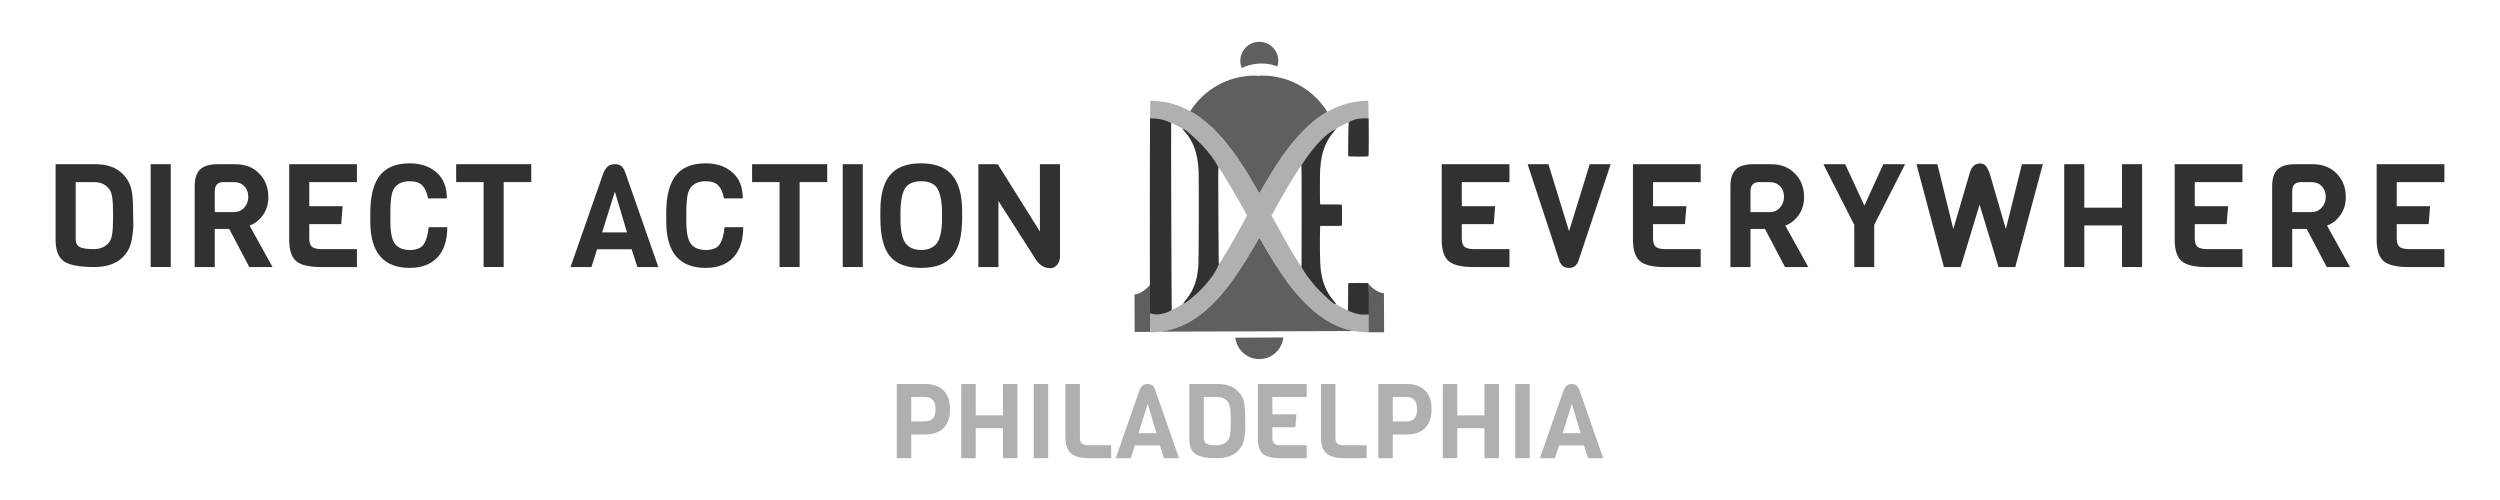
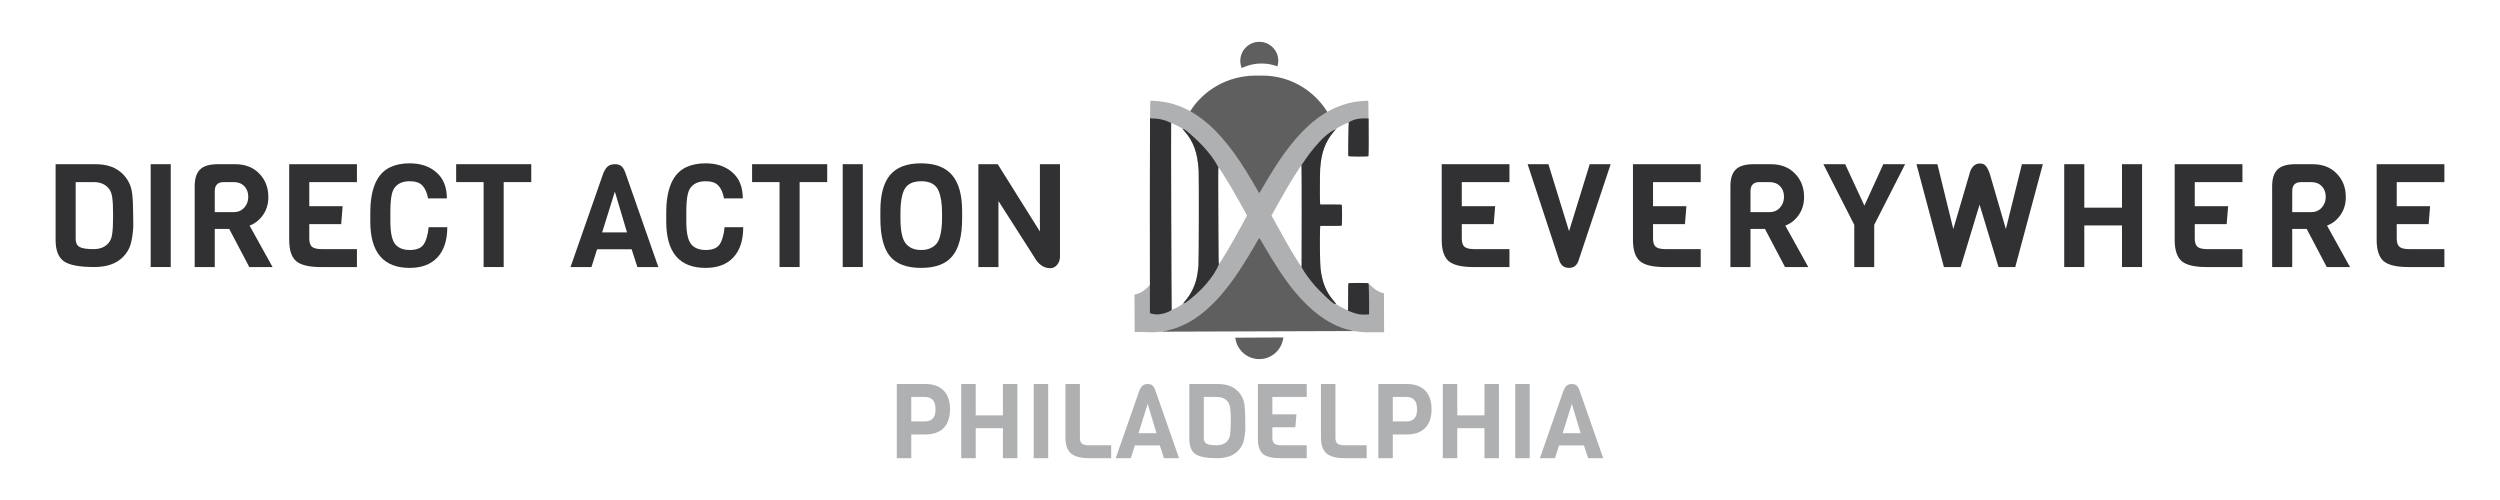
<svg xmlns="http://www.w3.org/2000/svg" version="1.1" width="9000" height="1800" id="svg2">
  <defs id="defs6" />
  <g id="text2998-5" style="font-size:270.129px;font-style:normal;font-weight:normal;line-height:125%;letter-spacing:0px;word-spacing:0px;fill:#afb0b2;fill-opacity:1;stroke:none;font-family:Sans">
    <path d="m 3396.783,1405.731 c 15.499,15.249 23.248,37.748 23.249,67.496 -2e-4,29.748 -7.75,52.372 -23.249,67.871 -15.249,15.249 -36.873,22.874 -64.871,22.874 l -51.372,0 0,85.495 -52.122,0 0,-266.983 103.494,0 c 27.998,3e-4 49.622,7.75 64.871,23.249 m -28.873,67.496 c -10e-5,-29.498 -12.874,-44.247 -38.623,-44.247 l -48.747,0 0,88.12 48.747,0 c 12.499,2e-4 21.998,-3.375 28.498,-10.124 6.749,-6.749 10.124,-17.999 10.124,-33.748" id="path2996" style="font-size:374.977px;font-variant:normal;font-stretch:normal;fill:#afb0b2;font-family:Viga;-inkscape-font-specification:Viga" />
    <path d="m 3662.606,1649.466 -52.122,0 0,-107.993 -97.869,0 0,107.993 -52.122,0 0,-266.983 52.122,0 0,112.868 97.869,0 0,-112.868 52.122,0 0,266.983" id="path2998" style="font-size:374.977px;font-variant:normal;font-stretch:normal;fill:#afb0b2;font-family:Viga;-inkscape-font-specification:Viga" />
    <path d="m 3773.43,1649.466 -52.122,0 0,-266.983 52.122,0 0,266.983" id="path3000" style="font-size:374.977px;font-variant:normal;font-stretch:normal;fill:#afb0b2;font-family:Viga;-inkscape-font-specification:Viga" />
    <path d="m 4000.173,1649.466 -79.495,0 c -29.998,0 -51.747,-5.75 -65.246,-17.249 -13.249,-11.749 -19.874,-30.748 -19.874,-56.996 l 0,-192.738 52.122,0 0,192.738 c -1e-4,10.499 2.375,17.749 7.125,21.749 4.75,4 13.374,6 25.873,6 l 79.495,0 0,46.497" id="path3002" style="font-size:374.977px;font-variant:normal;font-stretch:normal;fill:#afb0b2;font-family:Viga;-inkscape-font-specification:Viga" />
    <path d="m 4244.576,1649.466 -54.372,0 -14.999,-46.122 -89.62,0 -14.624,46.122 -54.372,0 85.495,-244.485 c 3.75,-8.499 7.874,-14.374 12.374,-17.624 4.75,-3.249 10.499,-4.874 17.249,-4.875 6.749,3e-4 12.124,1.5 16.124,4.5 4.25,3 7.999,9 11.249,17.999 l 85.495,244.485 m -81.37,-89.994 -31.498,-105.743 -32.998,105.743 64.496,0" id="path3004" style="font-size:374.977px;font-variant:normal;font-stretch:normal;fill:#afb0b2;font-family:Viga;-inkscape-font-specification:Viga" />
    <path d="m 4482.938,1514.849 0.375,28.873 c -1,18.249 -3.25,33.623 -6.75,46.122 -3.5,12.499 -10.375,23.874 -20.624,34.123 -16.999,16.999 -41.748,25.498 -74.245,25.498 -38.248,0 -64.496,-5 -78.745,-14.999 -14.249,-10.249 -21.374,-28.623 -21.374,-55.122 l 0,-196.863 103.869,0 c 29.998,3e-4 53.496,8.5 70.496,25.498 13.749,13.749 21.873,30.498 24.373,50.247 1.75,13.999 2.625,32.873 2.625,56.621 m -63.371,71.621 c 4.75,-5.75 7.749,-13.624 8.999,-23.623 1.5,-10.249 2.25,-26.123 2.25,-47.622 -2e-4,-21.498 -0.75,-36.998 -2.25,-46.497 -1.25,-9.749 -4.25,-17.499 -8.999,-23.249 -9,-10.999 -21.999,-16.499 -38.998,-16.499 l -46.872,0 0,147.741 c -1e-4,9.999 3.375,16.874 10.124,20.624 6.75,3.75 18.749,5.625 35.998,5.625 17.499,10e-5 30.748,-5.5 39.748,-16.499" id="path3006" style="font-size:374.977px;font-variant:normal;font-stretch:normal;fill:#afb0b2;font-family:Viga;-inkscape-font-specification:Viga" />
    <path d="m 4704.251,1649.466 -94.494,0 c -29.998,0 -51.122,-5.125 -63.371,-15.374 -11.999,-10.499 -17.999,-28.873 -17.999,-55.122 l 0,-196.488 175.864,0 0,46.497 -123.742,0 0,62.621 86.62,0 -3.75,46.497 -82.87,0 0,37.123 c -1e-4,10.499 2.375,17.749 7.125,21.749 4.75,4 13.374,6 25.873,6 l 90.744,0 0,46.497" id="path3008" style="font-size:374.977px;font-variant:normal;font-stretch:normal;fill:#afb0b2;font-family:Viga;-inkscape-font-specification:Viga" />
    <path d="m 4920.038,1649.466 -79.495,0 c -29.998,0 -51.747,-5.75 -65.246,-17.249 -13.249,-11.749 -19.874,-30.748 -19.874,-56.996 l 0,-192.738 52.122,0 0,192.738 c -1e-4,10.499 2.375,17.749 7.125,21.749 4.75,4 13.374,6 25.873,6 l 79.495,0 0,46.497" id="path3010" style="font-size:374.977px;font-variant:normal;font-stretch:normal;fill:#afb0b2;font-family:Viga;-inkscape-font-specification:Viga" />
    <path d="m 5130.318,1405.731 c 15.499,15.249 23.248,37.748 23.248,67.496 -2e-4,29.748 -7.75,52.372 -23.248,67.871 -15.249,15.249 -36.873,22.874 -64.871,22.874 l -51.372,0 0,85.495 -52.122,0 0,-266.983 103.494,0 c 27.998,3e-4 49.622,7.75 64.871,23.249 m -28.873,67.496 c -1e-4,-29.498 -12.874,-44.247 -38.623,-44.247 l -48.747,0 0,88.12 48.747,0 c 12.499,2e-4 21.998,-3.375 28.498,-10.124 6.749,-6.749 10.124,-17.999 10.124,-33.748" id="path3012" style="font-size:374.977px;font-variant:normal;font-stretch:normal;fill:#afb0b2;font-family:Viga;-inkscape-font-specification:Viga" />
    <path d="m 5396.142,1649.466 -52.122,0 0,-107.993 -97.869,0 0,107.993 -52.122,0 0,-266.983 52.122,0 0,112.868 97.869,0 0,-112.868 52.122,0 0,266.983" id="path3014" style="font-size:374.977px;font-variant:normal;font-stretch:normal;fill:#afb0b2;font-family:Viga;-inkscape-font-specification:Viga" />
    <path d="m 5506.965,1649.466 -52.122,0 0,-266.983 52.122,0 0,266.983" id="path3016" style="font-size:374.977px;font-variant:normal;font-stretch:normal;fill:#afb0b2;font-family:Viga;-inkscape-font-specification:Viga" />
    <path d="m 5771.582,1649.466 -54.372,0 -14.999,-46.122 -89.62,0 -14.624,46.122 -54.372,0 85.495,-244.485 c 3.75,-8.499 7.874,-14.374 12.374,-17.624 4.75,-3.249 10.499,-4.874 17.249,-4.875 6.749,3e-4 12.124,1.5 16.124,4.5 4.25,3 7.999,9 11.249,17.999 l 85.495,244.485 m -81.37,-89.994 -31.498,-105.743 -32.998,105.743 64.496,0" id="path3018" style="font-size:374.977px;font-variant:normal;font-stretch:normal;fill:#afb0b2;font-family:Viga;-inkscape-font-specification:Viga" />
  </g>
  <g id="text2998" style="font-size:144.078px;font-style:normal;font-weight:normal;line-height:125%;letter-spacing:0px;word-spacing:0px;fill:#313133;fill-opacity:1;stroke:none;font-family:Sans">
    <path d="m 479.402,774.648 0.52,40.04 c -1.387,25.307 -4.507,46.627 -9.36,63.96 -4.854,17.333 -14.387,33.107 -28.6,47.32 -23.574,23.573 -57.894,35.36 -102.96,35.36 -53.04,0 -89.44,-6.933 -109.2,-20.8 -19.76,-14.213 -29.64,-39.693 -29.64,-76.44 l 0,-273 144.04,0 c 41.6,3.7e-4 74.186,11.787 97.76,35.36 19.066,19.067 30.333,42.294 33.8,69.68 2.426,19.414 3.64,45.587 3.64,78.52 m -87.88,99.32 c 6.586,-7.973 10.746,-18.893 12.48,-32.76 2.08,-14.213 3.12,-36.227 3.12,-66.04 -2.5e-4,-29.813 -1.04,-51.306 -3.12,-64.48 -1.734,-13.52 -5.894,-24.266 -12.48,-32.24 -12.48,-15.253 -30.507,-22.88 -54.08,-22.88 l -65,0 0,204.88 c -1.1e-4,13.867 4.68,23.4 14.04,28.6 9.36,5.2 26,7.8 49.92,7.8 24.266,6e-5 42.64,-7.627 55.12,-22.88" id="path3042" style="font-size:520px;font-variant:normal;font-stretch:normal;fill:#313133;font-family:Viga;-inkscape-font-specification:Viga" />
    <path d="m 614.707,961.328 -72.28,0 0,-370.24 72.28,0 0,370.24" id="path3044" style="font-size:520px;font-variant:normal;font-stretch:normal;fill:#313133;font-family:Viga;-inkscape-font-specification:Viga" />
    <path d="m 981.145,961.328 -83.72,0 -72.28,-137.28 -52,0 0,137.28 -72.28,0 0,-290.68 c -4e-5,-27.733 6.413,-47.84 19.24,-60.32 12.827,-12.826 34.32,-19.24 64.48,-19.24 l 61.36,0 c 36.746,3.7e-4 65.866,11.267 87.36,33.8 21.84,22.187 32.76,50.44 32.76,84.76 -3.1e-4,24.96 -6.587,46.627 -19.76,65 -12.827,18.027 -28.774,30.507 -47.84,37.44 l 82.68,149.24 m -139.88,-197.6 c 15.253,1.9e-4 27.733,-5.2 37.44,-15.6 10.053,-10.746 15.08,-23.92 15.08,-39.52 -2.4e-4,-15.946 -4.854,-28.773 -14.56,-38.48 -9.36,-9.706 -22.014,-14.56 -37.96,-14.56 l -35.88,0 c -21.493,3e-4 -32.24,10.92 -32.24,32.76 l 0,75.4 68.12,0" id="path3046" style="font-size:520px;font-variant:normal;font-stretch:normal;fill:#313133;font-family:Viga;-inkscape-font-specification:Viga" />
    <path d="m 1284.979,961.328 -131.04,0 c -41.6,0 -70.894,-7.107 -87.88,-21.32 -16.64,-14.56 -24.96,-40.04 -24.96,-76.44 l 0,-272.48 243.88,0 0,64.48 -171.6,0 0,86.84 120.12,0 -5.2,64.48 -114.92,0 0,51.48 c -2e-4,14.56 3.293,24.613 9.88,30.16 6.587,5.547 18.547,8.32 35.88,8.32 l 125.84,0 0,64.48" id="path3048" style="font-size:520px;font-variant:normal;font-stretch:normal;fill:#313133;font-family:Viga;-inkscape-font-specification:Viga" />
    <path d="m 1543.143,817.808 67.08,0 c -3e-4,47.147 -11.787,83.373 -35.36,108.68 -23.574,25.307 -56.853,37.96 -99.84,37.96 -94.64,-10e-6 -141.96,-55.64 -141.96,-166.92 l 0,-31.2 c 0,-87.706 24.267,-142.653 72.8,-164.84 19.067,-9.013 42.12,-13.52 69.16,-13.52 39.52,3.7e-4 71.586,10.92 96.2,32.76 24.96,21.494 37.44,52.694 37.44,93.6 l -67.6,0 c -3.813,-20.453 -10.573,-35.88 -20.28,-46.28 -9.707,-10.4 -24.96,-15.6 -45.76,-15.6 -24.267,3.1e-4 -42.293,7.627 -54.08,22.88 -8.32,10.747 -13.173,29.12 -14.56,55.12 -0.693,8.32 -1.04,19.587 -1.04,33.8 l 0,32.24 c -1e-4,39.867 5.547,67.08 16.64,81.64 11.44,14.56 29.12,21.84 53.04,21.84 24.267,6e-5 40.907,-6.587 49.92,-19.76 9.36,-13.52 15.427,-34.32 18.2,-62.4" id="path3050" style="font-size:520px;font-variant:normal;font-stretch:normal;fill:#313133;font-family:Viga;-inkscape-font-specification:Viga" />
    <path d="m 1912.562,655.568 -99.32,0 0,305.76 -72.28,0 0,-305.76 -98.8,0 0,-64.48 270.4,0 0,64.48" id="path3052" style="font-size:520px;font-variant:normal;font-stretch:normal;fill:#313133;font-family:Viga;-inkscape-font-specification:Viga" />
    <path d="m 2370.024,961.328 -75.4,0 -20.8,-63.96 -124.28,0 -20.28,63.96 -75.4,0 118.56,-339.04 c 5.2,-11.786 10.92,-19.933 17.16,-24.44 6.587,-4.506 14.56,-6.76 23.92,-6.76 9.36,3.7e-4 16.813,2.08 22.36,6.24 5.893,4.16 11.093,12.48 15.6,24.96 l 118.56,339.04 m -112.84,-124.8 -43.68,-146.64 -45.76,146.64 89.44,0" id="path3054" style="font-size:520px;font-variant:normal;font-stretch:normal;fill:#313133;font-family:Viga;-inkscape-font-specification:Viga" />
    <path d="m 2608.534,817.808 67.08,0 c -3e-4,47.147 -11.787,83.373 -35.36,108.68 -23.573,25.307 -56.853,37.96 -99.84,37.96 -94.64,-10e-6 -141.96,-55.64 -141.96,-166.92 l 0,-31.2 c 0,-87.706 24.267,-142.653 72.8,-164.84 19.067,-9.013 42.12,-13.52 69.16,-13.52 39.52,3.7e-4 71.587,10.92 96.2,32.76 24.96,21.494 37.44,52.694 37.44,93.6 l -67.6,0 c -3.813,-20.453 -10.573,-35.88 -20.28,-46.28 -9.707,-10.4 -24.96,-15.6 -45.76,-15.6 -24.267,3.1e-4 -42.293,7.627 -54.08,22.88 -8.32,10.747 -13.173,29.12 -14.56,55.12 -0.693,8.32 -1.04,19.587 -1.04,33.8 l 0,32.24 c -10e-5,39.867 5.547,67.08 16.64,81.64 11.44,14.56 29.12,21.84 53.04,21.84 24.267,6e-5 40.907,-6.587 49.92,-19.76 9.36,-13.52 15.427,-34.32 18.2,-62.4" id="path3056" style="font-size:520px;font-variant:normal;font-stretch:normal;fill:#313133;font-family:Viga;-inkscape-font-specification:Viga" />
    <path d="m 2977.953,655.568 -99.32,0 0,305.76 -72.28,0 0,-305.76 -98.8,0 0,-64.48 270.4,0 0,64.48" id="path3058" style="font-size:520px;font-variant:normal;font-stretch:normal;fill:#313133;font-family:Viga;-inkscape-font-specification:Viga" />
    <path d="m 3106.035,961.328 -72.28,0 0,-370.24 72.28,0 0,370.24" id="path3060" style="font-size:520px;font-variant:normal;font-stretch:normal;fill:#313133;font-family:Viga;-inkscape-font-specification:Viga" />
    <path d="m 3463.633,759.048 0,28.08 c -3e-4,62.053 -11.787,107.12 -35.36,135.2 -23.227,28.08 -60.667,42.12 -112.32,42.12 -51.653,-10e-6 -89.093,-14.04 -112.32,-42.12 -22.88,-28.08 -34.32,-73.667 -34.32,-136.76 l 0,-27.04 c 0,-57.546 11.613,-100.36 34.84,-128.44 23.573,-28.08 60.667,-42.12 111.28,-42.12 50.96,3.7e-4 88.4,14.214 112.32,42.64 23.92,28.427 35.88,71.24 35.88,128.44 m -72.28,26.52 0,-19.24 c -2e-4,-33.28 -4.16,-59.8 -12.48,-79.56 -9.707,-22.88 -30.507,-34.32 -62.4,-34.32 -32.24,3.1e-4 -53.213,11.44 -62.92,34.32 -7.973,18.72 -11.96,45.24 -11.96,79.56 l 0,19.24 c -1e-4,44.72 6.24,74.88 18.72,90.48 4.853,6.587 11.96,12.307 21.32,17.16 9.707,4.507 21.146,6.76 34.32,6.76 13.52,6e-5 24.96,-2.253 34.32,-6.76 9.36,-4.507 16.64,-10.053 21.84,-16.64 5.2,-6.587 9.186,-15.253 11.96,-26 4.853,-16.987 7.28,-38.653 7.28,-65" id="path3062" style="font-size:520px;font-variant:normal;font-stretch:normal;fill:#313133;font-family:Viga;-inkscape-font-specification:Viga" />
    <path d="m 3815.949,591.088 0,332.8 c -4e-4,11.44 -3.467,21.32 -10.4,29.64 -6.934,7.973 -15.08,11.96 -24.44,11.96 -23.92,-10e-6 -43.507,-13.867 -58.76,-41.6 l -127.92,-200.2 0,237.64 -72.28,0 0,-370.24 69.68,0 151.84,242.32 0,-242.32 72.28,0" id="path3064" style="font-size:520px;font-variant:normal;font-stretch:normal;fill:#313133;font-family:Viga;-inkscape-font-specification:Viga" />
  </g>
  <g id="text2998-6" style="font-size:144.078px;font-style:normal;font-weight:normal;line-height:125%;letter-spacing:0px;word-spacing:0px;fill:#313133;fill-opacity:1;stroke:none;font-family:Sans">
    <path d="m 5434.042,961.328 -131.04,0 c -41.6,0 -70.894,-7.107 -87.88,-21.32 -16.64,-14.56 -24.96,-40.04 -24.96,-76.44 l 0,-272.48 243.88,0 0,64.48 -171.6,0 0,86.84 120.12,0 -5.2,64.48 -114.92,0 0,51.48 c -2e-4,14.56 3.293,24.613 9.88,30.16 6.587,5.547 18.547,8.32 35.88,8.32 l 125.84,0 0,64.48" id="path3021" style="font-size:520px;font-variant:normal;font-stretch:normal;letter-spacing:36px;fill:#313133;font-family:Viga;-inkscape-font-specification:Viga" />
    <path d="m 5798.405,591.088 -116.48,349.44 c -6.24,15.947 -17.334,23.92 -33.28,23.92 -16.64,-10e-6 -28.08,-7.973 -34.32,-23.92 l -114.92,-349.44 74.88,0 74.36,241.28 74.36,-241.28 75.4,0" id="path3023" style="font-size:520px;font-variant:normal;font-stretch:normal;letter-spacing:36px;fill:#313133;font-family:Viga;-inkscape-font-specification:Viga" />
    <path d="m 6122.526,961.328 -131.04,0 c -41.6,0 -70.893,-7.107 -87.88,-21.32 -16.64,-14.56 -24.96,-40.04 -24.96,-76.44 l 0,-272.48 243.88,0 0,64.48 -171.6,0 0,86.84 120.12,0 -5.2,64.48 -114.92,0 0,51.48 c -1e-4,14.56 3.293,24.613 9.88,30.16 6.587,5.547 18.547,8.32 35.88,8.32 l 125.84,0 0,64.48" id="path3025" style="font-size:520px;font-variant:normal;font-stretch:normal;letter-spacing:36px;fill:#313133;font-family:Viga;-inkscape-font-specification:Viga" />
    <path d="m 6509.77,961.328 -83.72,0 -72.28,-137.28 -52,0 0,137.28 -72.28,0 0,-290.68 c -1e-4,-27.733 6.413,-47.84 19.24,-60.32 12.827,-12.826 34.32,-19.24 64.48,-19.24 l 61.36,0 c 36.746,3.7e-4 65.866,11.267 87.36,33.8 21.84,22.187 32.76,50.44 32.76,84.76 -3e-4,24.96 -6.587,46.627 -19.76,65 -12.827,18.027 -28.774,30.507 -47.84,37.44 l 82.68,149.24 m -139.88,-197.6 c 15.253,1.9e-4 27.733,-5.2 37.44,-15.6 10.053,-10.746 15.08,-23.92 15.08,-39.52 -2e-4,-15.946 -4.854,-28.773 -14.56,-38.48 -9.36,-9.706 -22.014,-14.56 -37.96,-14.56 l -35.88,0 c -21.494,3e-4 -32.24,10.92 -32.24,32.76 l 0,75.4 68.12,0" id="path3027" style="font-size:520px;font-variant:normal;font-stretch:normal;letter-spacing:36px;fill:#313133;font-family:Viga;-inkscape-font-specification:Viga" />
    <path d="m 6858.444,591.088 -111.28,218.4 0,151.84 -71.76,0 0,-151.84 -111.28,-218.4 78.52,0 69.16,149.24 68.12,-149.24 78.52,0" id="path3029" style="font-size:520px;font-variant:normal;font-stretch:normal;letter-spacing:36px;fill:#313133;font-family:Viga;-inkscape-font-specification:Viga" />
    <path d="m 7354.262,591.088 -99.32,370.24 -60.32,0 -68.12,-224.64 -68.12,224.64 -60.32,0 -98.8,-370.24 75.4,0 57.2,233.48 56.68,-192.92 c 6.24,-28.773 19.413,-43.16 39.52,-43.16 10.053,3.7e-4 17.68,3.814 22.88,11.44 5.2,7.28 9.88,17.854 14.04,31.72 l 56.16,192.92 57.72,-233.48 75.4,0" id="path3031" style="font-size:520px;font-variant:normal;font-stretch:normal;letter-spacing:36px;fill:#313133;font-family:Viga;-inkscape-font-specification:Viga" />
    <path d="m 7711.476,961.328 -72.28,0 0,-149.76 -135.72,0 0,149.76 -72.28,0 0,-370.24 72.28,0 0,156.52 135.72,0 0,-156.52 72.28,0 0,370.24" id="path3033" style="font-size:520px;font-variant:normal;font-stretch:normal;letter-spacing:36px;fill:#313133;font-family:Viga;-inkscape-font-specification:Viga" />
    <path d="m 8072.76,961.328 -131.04,0 c -41.6,0 -70.893,-7.107 -87.88,-21.32 -16.64,-14.56 -24.96,-40.04 -24.96,-76.44 l 0,-272.48 243.88,0 0,64.48 -171.6,0 0,86.84 120.12,0 -5.2,64.48 -114.92,0 0,51.48 c -1e-4,14.56 3.293,24.613 9.88,30.16 6.587,5.547 18.547,8.32 35.88,8.32 l 125.84,0 0,64.48" id="path3035" style="font-size:520px;font-variant:normal;font-stretch:normal;letter-spacing:36px;fill:#313133;font-family:Viga;-inkscape-font-specification:Viga" />
    <path d="m 8460.004,961.328 -83.72,0 -72.28,-137.28 -52,0 0,137.28 -72.28,0 0,-290.68 c -1e-4,-27.733 6.413,-47.84 19.24,-60.32 12.827,-12.826 34.32,-19.24 64.48,-19.24 l 61.36,0 c 36.746,3.7e-4 65.866,11.267 87.36,33.8 21.84,22.187 32.76,50.44 32.76,84.76 -3e-4,24.96 -6.587,46.627 -19.76,65 -12.827,18.027 -28.774,30.507 -47.84,37.44 l 82.68,149.24 m -139.88,-197.6 c 15.253,1.9e-4 27.733,-5.2 37.44,-15.6 10.053,-10.746 15.08,-23.92 15.08,-39.52 -3e-4,-15.946 -4.854,-28.773 -14.56,-38.48 -9.36,-9.706 -22.014,-14.56 -37.96,-14.56 l -35.88,0 c -21.494,3e-4 -32.24,10.92 -32.24,32.76 l 0,75.4 68.12,0" id="path3037" style="font-size:520px;font-variant:normal;font-stretch:normal;letter-spacing:36px;fill:#313133;font-family:Viga;-inkscape-font-specification:Viga" />
    <path d="m 8799.838,961.328 -131.04,0 c -41.6,0 -70.893,-7.107 -87.88,-21.32 -16.64,-14.56 -24.96,-40.04 -24.96,-76.44 l 0,-272.48 243.88,0 0,64.48 -171.6,0 0,86.84 120.12,0 -5.2,64.48 -114.92,0 0,51.48 c -1e-4,14.56 3.293,24.613 9.88,30.16 6.587,5.547 18.547,8.32 35.88,8.32 l 125.84,0 0,64.48" id="path3039" style="font-size:520px;font-variant:normal;font-stretch:normal;letter-spacing:36px;fill:#313133;font-family:Viga;-inkscape-font-specification:Viga" />
  </g>
-   <g transform="matrix(0.8194999,0,0,0.8194999,3918.875,107.0253)" id="g3001">
-     <path d="m 829.356,161.116 c 2.496,-7.932 4.149,-16.19 4.137,-24.958 -0.238,-46.117 -37.795,-83.303 -83.913,-83.065 -46.117,0.238 -83.303,37.795 -83.065,83.913 -0.013,11.052 2.347,21.618 6.275,31.247 32.466,-15.542 89.334,-32.173 156.566,-7.137 z" id="path8" style="fill:#5f5f5f;fill-opacity:1" />
-     <path d="m 750.447,1446.907 c 54.885,-0.251 99.269,-41.94 105.116,-95.161 l -211.119,1.017 c 6.385,53.123 51.18,94.413 106.003,94.144 z" id="path10" style="fill:#5f5f5f;fill-opacity:1" />
-     <g transform="matrix(1.172407,0,0,1.172407,163.7403,234.3832)" id="g3010-7">
-       <path d="M 91.309,932.75 C 90.259,931.127 89.725,171.69 90.732,112 L 91.5,66.5 98.309,66.203 c 9.039,-0.394 39.586,3.102 55.19,6.316 39.914,8.223 75.502,23.411 112.501,48.014 63.204,42.028 120.942,107.318 184.211,208.302 11.255,17.964 36.948,61.335 44.676,75.414 2.34,4.263 4.621,7.75 5.069,7.75 0.449,0 7.241,-11.137 15.094,-24.75 C 575.723,282.081 624.247,216.291 679.989,163.624 733.549,113.019 794.584,80.943 857,70.598 c 15.095,-2.502 37.921,-4.735 45,-4.403 L 908.5,66.5 909.113,103 c 1.178,70.175 0.996,169.491 -0.313,170.8 -1.905,1.905 -73.138,1.703 -74.727,-0.212 -0.878,-1.057 -1.031,-13.433 -0.611,-49.25 0.308,-26.311 0.798,-54.303 1.089,-62.206 l 0.528,-14.368 -2.789,0.668 c -3.645,0.873 -27.159,12.236 -35.974,17.384 -5.448,3.182 -8.882,6.365 -16.355,15.159 -32.884,38.698 -47.453,78.053 -51.907,140.212 -1.135,15.834 -1.45,115.95 -0.401,127.063 l 0.637,6.75 39.655,0 c 29.51,0 39.962,0.307 40.855,1.2 1.722,1.722 1.722,75.878 0,77.6 -0.893,0.893 -11.354,1.2 -40.892,1.2 l -39.692,0 -0.715,18.25 c -1.263,32.249 -0.002,125.227 1.916,141.25 6.252,52.237 20.517,87.601 48.739,120.822 4.589,5.402 9.012,10.898 9.828,12.214 2.417,3.894 38.697,23.464 43.499,23.464 1.335,0 1.516,-5.962 1.516,-49.8 0,-37.4 0.299,-50.099 1.2,-51 1.721,-1.721 72.879,-1.721 74.6,0 1.312,1.312 1.468,74.647 0.31,145.8 l -0.61,37.5 -8,0.31 c -16.598,0.644 -53.839,-5.311 -76.861,-12.289 C 756.442,901.153 694.459,855.59 632.348,780.905 596.992,738.392 555.649,676.099 512.09,599.709 c -9.147,-16.042 -11.545,-19.576 -12.655,-18.655 -0.753,0.625 -3.035,4.131 -5.071,7.791 -20.107,36.147 -50.285,85.588 -72.573,118.899 -86.545,129.344 -172.084,199.297 -268.628,219.681 -25.484,5.381 -59.9,8.343 -61.854,5.325 z m 94.82,-89.289 c 19.958,-9.967 24.435,-13.18 33.618,-24.122 12.539,-14.941 20.452,-26.409 27.143,-39.34 14.484,-27.99 21.091,-52.778 25.19,-94.5 1.451,-14.771 2.133,-329.988 0.77,-356 -3.539,-67.553 -19.159,-111.151 -53.675,-149.822 -3.121,-3.497 -6.125,-7.066 -6.675,-7.931 -2.491,-3.919 -41.044,-23.495 -42.853,-21.76 -0.817,0.784 1.056,696.193 1.882,698.752 0.497,1.539 2.146,0.942 14.601,-5.277 z M 659,498.5 c 0,-104.775 -0.338,-190.483 -0.75,-190.462 -0.997,0.051 -4.41,4.995 -18.263,26.462 -22.289,34.54 -46.08,75.056 -80.872,137.727 l -13.172,23.727 2.67,5.273 c 4.39,8.67 39.251,71.706 52.135,94.273 22.196,38.875 55.957,93.5 57.789,93.5 C 658.792,689 659,603.275 659,498.5 z m -300.239,165 c 12.485,-19.641 28.569,-46.688 45.49,-76.5 C 421.547,556.529 454,497.408 454,496.371 454,494.702 412.43,420.587 393.497,388.5 374.049,355.539 348.303,315.073 346.75,315.024 c -0.926,-0.029 -0.95,69.677 -0.084,236.775 0.537,103.485 0.91,128.047 1.93,127 0.696,-0.714 5.27,-7.599 10.164,-15.299 z" id="path3014-6" style="fill:#afb0b2;fill-opacity:1" />
-       <path d="m 833.81,148.09 c 3.034,-1.145 0.84,11.609 0.75,14.031 -0.29,7.903 -0.785,35.908 -1.094,62.219 -0.42,35.817 -0.284,48.193 0.594,49.25 1.589,1.915 72.845,2.124 74.75,0.219 1.132,-1.132 1.424,-75.564 0.719,-141.062 -34.002,-1.805 -55.503,1.936 -75.719,15.344 z M 90.56,132.027 c -0.613,108.426 -1.01,557.863 -0.384,730.234 11.067,3.646 24.629,5.481 33.666,4.172 16.053,-1.805 33.611,-6.26 49.125,-17.031 -0.917,0.157 -1.26,-0.105 -1.438,-0.656 -0.826,-2.558 -2.692,-697.966 -1.875,-698.75 0.098,-0.094 0.323,-0.119 0.625,-0.094 -27.431,-14.268 -49.753,-17.21 -79.719,-17.875 z m 122,39.438 c -0.1,0.002 -0.184,0.026 -0.281,0.031 0.075,0.088 0.17,0.174 0.219,0.25 0.55,0.865 3.566,4.44 6.688,7.938 34.516,38.67 50.117,82.26 53.656,149.812 1.363,26.012 0.701,341.229 -0.75,356 -4.098,41.722 -10.704,66.51 -25.188,94.5 -6.691,12.931 -14.617,24.403 -27.156,39.344 -1.443,1.72 -2.773,3.231 -4.062,4.625 0.993,1.625 3.986,2.012 11.938,-3.812 51.596,-37.766 101.302,-92.159 121.688,-142.312 -0.333,0.463 -0.599,0.846 -0.719,0.969 -1.02,1.047 -1.401,-23.515 -1.938,-127 -0.829,-159.783 -0.841,-230.482 -0.031,-236.344 -27.843,-54.887 -82.046,-106.083 -120.438,-137.469 -4.365,-2.63 -8.174,-6.591 -13.625,-6.531 z m 444.625,137.438 c 0.499,-0.553 0.852,-0.864 1.062,-0.875 0.412,-0.021 0.75,85.694 0.75,190.469 0,104.775 -0.214,190.5 -0.469,190.5 -0.135,0 -0.475,-0.375 -0.938,-0.938 13.551,26.202 32.547,49.633 51.625,71.938 6.249,8.086 71.251,73.81 76.312,67.969 0.1,-0.161 0.659,-0.902 1.344,-1.938 -1.752,-2.306 -5.154,-6.523 -8.719,-10.719 -28.221,-33.221 -42.498,-68.575 -48.75,-120.812 -1.918,-16.023 -3.169,-109.001 -1.906,-141.25 l 0.719,-18.25 39.688,0 c 29.538,0 40.013,-0.294 40.906,-1.188 1.722,-1.722 1.722,-75.872 0,-77.594 -0.893,-0.893 -11.365,-1.219 -40.875,-1.219 l -39.656,0 -0.625,-6.75 c -1.05,-11.113 -0.728,-111.229 0.406,-127.062 4.454,-62.159 19.022,-101.52 51.906,-140.219 2.972,-3.498 5.3,-6.081 7.375,-8.156 -53.911,20.23 -116.732,115.634 -130.156,136.094 z m 214.312,440 c -18.22,0 -36.452,0.452 -37.312,1.312 -0.901,0.901 -1.188,13.6 -1.188,51 0,43.838 -0.165,49.781 -1.5,49.781 -0.092,0 -0.23,-0.017 -0.344,-0.031 3.037,3.394 26.277,12.484 44.844,15.562 7.113,1.179 29.043,1.195 35.341,0.177 0.684,-60.527 -1.097,-115.36 -2.227,-116.489 -0.861,-0.86 -19.394,-1.312 -37.614,-1.312 z" id="path3014-9-3" style="fill:#313133;fill-opacity:1" />
+   <g id="g3037" transform="matrix(0.8194764,0,0,0.8194764,3918.892,107.059)">
+     <path style="fill:#5f5f5f;fill-opacity:1" d="m 829.356,161.116 c 2.496,-7.932 4.149,-16.19 4.137,-24.958 -0.238,-46.117 -37.795,-83.303 -83.913,-83.065 -46.117,0.238 -83.303,37.795 -83.065,83.913 -0.013,11.052 2.347,21.618 6.275,31.247 32.466,-15.542 89.334,-32.173 156.566,-7.137 z" id="path8-4" />
+     <path style="fill:#5f5f5f;fill-opacity:1" d="m 750.447,1446.907 c 54.885,-0.251 99.269,-41.94 105.116,-95.161 l -211.119,1.017 c 6.385,53.123 51.18,94.413 106.003,94.144 z" id="path10-4" />
+     <path style="fill:#5f5f5f;fill-opacity:1" id="path6-5" d="m 761.109,201.437 c -11.775,0.089 -22.262,-0.026 -32.156,0.125 -119.146,1.824 -223.002,62.823 -282.5,156.281 -7.045,14.613 -14.314,29.94 -14.314,29.94 0,0 87.02,69.225 122.989,115.438 54.633,70.192 156.186,231.05 196.928,312.359 0,0 119.968,-232.353 188.544,-307.302 40.853,-44.65 124.968,-108.362 124.968,-108.362 0,0 -6.131,-18.954 -16.865,-39.29 -59.798,-96.018 -166.049,-160.107 -287.593,-159.188 z" />
+     <path style="fill:#5f5f5f;fill-opacity:1" id="path6-4" d="m 604.838,1050.515 c -85.889,109.25 -166.725,259.34 -289.635,275.922 142.751,-0.601 595.84,-1.672 852.188,-2.812 -54.463,-14.21 -143.758,-123.243 -228.727,-214.237 C 844.735,1008.8 751.904,803.39 751.904,803.39 c 0,0 -97.04,183.493 -147.066,247.125 z" />
+     <g transform="matrix(1.172407,0,0,1.172407,163.7403,234.3832)" id="g3010">
+       <path id="path3014-6-5" transform="matrix(0.8529459,0,0,0.8529459,-139.6616,-199.9162)" d="m 1219.5,311.938 c -9.843,-0.023 -34.409,2.469 -51,5.219 -73.177,12.129 -144.737,49.733 -207.531,109.062 -65.352,61.747 -122.242,138.886 -193.375,262.188 -9.207,15.959 -17.162,29 -17.688,29 -0.526,0 -3.226,-4.065 -5.969,-9.062 -9.06,-16.507 -39.18,-67.377 -52.375,-88.438 C 617.386,501.511 549.695,424.962 475.594,375.688 432.215,346.843 390.515,329.047 343.719,319.406 325.425,315.637 289.598,311.538 279,312 l -8,0.344 -0.875,53.344 c -0.819,48.543 -0.768,487.673 -0.25,755.344 -37.056,41.739 -68.156,41.906 -68.156,41.906 l 0.625,164.719 c 54.464,-0.983 86.857,6.611 140.969,-5.937 113.188,-23.898 213.472,-105.919 314.938,-257.563 26.131,-39.054 61.52,-97.027 85.094,-139.406 2.387,-4.291 5.054,-8.392 5.938,-9.125 1.301,-1.08 4.119,3.067 14.844,21.875 51.069,89.561 99.549,162.595 141,212.438 72.819,87.561 145.468,140.964 224.25,164.844 26.991,8.182 70.654,14.768 90.125,14.406 21.514,-0.4 21.644,-0.01 78.781,-0.281 l -0.719,-171.219 c 0,0 -30.735,-2.832 -67.906,-43.515 -0.129,-1.831 -0.28,-0.078 -0.437,-0.235 -2.018,-2.018 -85.451,-2.018 -87.469,0 -1.057,1.057 -1.406,15.933 -1.406,59.781 0,51.397 -0.216,58.375 -1.781,58.375 -5.629,0 -48.135,-22.935 -50.969,-27.5 -0.958,-1.543 -6.151,-7.979 -11.531,-14.313 -33.087,-38.949 -49.826,-80.413 -57.156,-141.656 -2.248,-18.786 -3.731,-127.785 -2.25,-165.594 l 0.844,-21.406 46.531,0 c 34.63,0 46.891,-0.359 47.938,-1.406 2.019,-2.019 2.019,-88.95 0,-90.969 -1.047,-1.047 -13.278,-1.406 -47.875,-1.406 l -46.5,0 -0.75,-7.938 c -1.231,-13.029 -0.861,-130.405 0.469,-148.969 5.222,-72.875 22.29,-119.005 60.844,-164.375 8.761,-10.31 12.801,-14.051 19.188,-17.781 10.335,-6.036 37.913,-19.351 42.187,-20.375 l 3.25,-0.781 -0.594,16.844 c -0.34,9.265 -0.92,42.091 -1.281,72.938 -0.492,41.992 -0.31,56.479 0.719,57.719 1.863,2.245 85.361,2.483 87.594,0.25 1.535,-1.535 1.756,-117.945 0.375,-200.219 L 1228.875,312.344 1221.25,312 c -0.519,-0.024 -1.094,-0.061 -1.75,-0.062 z M 362.969,410.125 c 4.582,-0.499 47.077,21.174 49.906,25.625 0.645,1.014 4.153,5.181 7.812,9.281 40.467,45.337 58.788,96.457 62.938,175.656 1.598,30.496 0.795,400.058 -0.906,417.375 -4.805,48.915 -12.55,77.996 -29.531,110.812 -7.845,15.16 -17.111,28.577 -31.812,46.094 -10.766,12.829 -16.007,16.595 -39.406,28.281 -14.602,7.292 -16.543,7.992 -17.125,6.188 -0.968,-2.999 -3.176,-818.3 -2.219,-819.219 0.066,-0.064 0.196,-0.078 0.344,-0.094 z m 572.5,185.406 c 0.484,-0.025 0.875,100.474 0.875,223.312 0,122.839 -0.233,223.312 -0.531,223.312 -2.147,0 -41.728,-64.017 -67.75,-109.594 -15.106,-26.457 -55.978,-100.367 -61.125,-110.531 l -3.125,-6.188 15.438,-27.812 c 40.79,-73.476 68.681,-120.974 94.812,-161.469 16.241,-25.168 20.237,-30.972 21.406,-31.031 z m -365.188,8.188 c 1.821,0.058 32.011,47.512 54.812,86.156 C 647.29,727.494 696,814.388 696,816.344 c 0,1.217 -38.035,70.526 -58.312,106.25 -19.839,34.951 -38.706,66.661 -53.344,89.687 -5.739,9.028 -11.09,17.1 -11.906,17.938 -1.196,1.228 -1.621,-27.58 -2.25,-148.906 -1.016,-195.907 -0.991,-277.628 0.094,-277.594 z" style="fill:#afb0b2;fill-opacity:1" />
+       <path id="path3014-9" d="m 833.81,148.09 c 3.034,-1.145 0.84,11.609 0.75,14.031 -0.29,7.903 -0.785,35.908 -1.094,62.219 -0.42,35.817 -0.284,48.193 0.594,49.25 1.589,1.915 72.845,2.124 74.75,0.219 1.132,-1.132 1.424,-75.564 0.719,-141.062 -34.002,-1.805 -55.503,1.936 -75.719,15.344 z M 90.56,132.027 c -0.613,108.426 -1.01,557.863 -0.384,730.234 11.067,3.646 24.629,5.481 33.666,4.172 16.053,-1.805 33.611,-6.26 49.125,-17.031 -0.917,0.157 -1.26,-0.105 -1.438,-0.656 -0.826,-2.558 -2.692,-697.966 -1.875,-698.75 0.098,-0.094 0.323,-0.119 0.625,-0.094 -27.431,-14.268 -49.753,-17.21 -79.719,-17.875 z m 122,39.438 c -0.1,0.002 -0.184,0.026 -0.281,0.031 0.075,0.088 0.17,0.174 0.219,0.25 0.55,0.865 3.566,4.44 6.688,7.938 34.516,38.67 50.117,82.26 53.656,149.812 1.363,26.012 0.701,341.229 -0.75,356 -4.098,41.722 -10.704,66.51 -25.188,94.5 -6.691,12.931 -14.617,24.403 -27.156,39.344 -1.443,1.72 -2.773,3.231 -4.062,4.625 0.993,1.625 3.986,2.012 11.938,-3.812 51.596,-37.766 101.302,-92.159 121.688,-142.312 -0.333,0.463 -0.599,0.846 -0.719,0.969 -1.02,1.047 -1.401,-23.515 -1.938,-127 -0.829,-159.783 -0.841,-230.482 -0.031,-236.344 -27.843,-54.887 -82.046,-106.083 -120.438,-137.469 -4.365,-2.63 -8.174,-6.591 -13.625,-6.531 z m 444.625,137.438 c 0.499,-0.553 0.852,-0.864 1.062,-0.875 0.412,-0.021 0.75,85.694 0.75,190.469 0,104.775 -0.214,190.5 -0.469,190.5 -0.135,0 -0.475,-0.375 -0.938,-0.938 13.551,26.202 32.547,49.633 51.625,71.938 6.249,8.086 71.251,73.81 76.312,67.969 0.1,-0.161 0.659,-0.902 1.344,-1.938 -1.752,-2.306 -5.154,-6.523 -8.719,-10.719 -28.221,-33.221 -42.498,-68.575 -48.75,-120.812 -1.918,-16.023 -3.169,-109.001 -1.906,-141.25 l 0.719,-18.25 39.688,0 c 29.538,0 40.013,-0.294 40.906,-1.188 1.722,-1.722 1.722,-75.872 0,-77.594 -0.893,-0.893 -11.365,-1.219 -40.875,-1.219 l -39.656,0 -0.625,-6.75 c -1.05,-11.113 -0.728,-111.229 0.406,-127.062 4.454,-62.159 19.022,-101.52 51.906,-140.219 2.972,-3.498 5.3,-6.081 7.375,-8.156 -53.911,20.23 -116.732,115.634 -130.156,136.094 z m 214.312,440 c -18.22,0 -36.452,0.452 -37.312,1.312 -0.901,0.901 -1.188,13.6 -1.188,51 0,43.838 -0.165,49.781 -1.5,49.781 -0.092,0 -0.23,-0.017 -0.344,-0.031 3.037,3.394 26.277,12.484 44.844,15.562 7.113,1.179 29.043,1.195 35.341,0.177 0.684,-60.527 -1.097,-115.36 -2.227,-116.489 -0.861,-0.86 -19.394,-1.312 -37.614,-1.312 z" style="fill:#313133;fill-opacity:1" />
    </g>
-     <path d="m 761.109,201.437 c -5.526,-0.007 -10.589,1.05 -16.062,1.531 -5.394,-0.438 -10.61,-1.48 -16.094,-1.406 -119.159,0.568 -223.002,62.823 -282.5,156.281 1.625,0.908 3.25,1.843 4.875,2.781 0.801,0.462 1.605,0.906 2.406,1.375 0.545,0.319 1.08,0.646 1.625,0.969 0.294,0.174 0.581,0.357 0.875,0.531 1.053,0.626 2.103,1.267 3.156,1.906 1.164,0.705 2.335,1.404 3.5,2.125 0.187,0.116 0.376,0.228 0.562,0.344 0.76,0.472 1.52,0.959 2.281,1.438 0.585,0.368 1.165,0.722 1.75,1.094 2.704,1.718 5.411,3.477 8.125,5.281 4.631,3.08 9.228,6.266 13.812,9.562 18.338,13.185 36.318,28.127 54.156,45.062 0.006,0.005 0.026,-0.005 0.031,0 4.46,4.234 8.9,8.608 13.344,13.094 6.666,6.729 13.319,13.746 19.969,21.062 4.433,4.878 8.848,9.883 13.281,15.031 2.217,2.574 4.438,5.17 6.656,7.812 0.005,0.006 -0.005,0.025 0,0.031 2.213,2.637 4.442,5.294 6.656,8 8.885,10.855 17.77,22.273 26.719,34.281 2.236,3 4.477,6.019 6.719,9.094 4.489,6.155 8.983,12.448 13.5,18.906 2.256,3.225 4.517,6.479 6.781,9.781 2.269,3.309 4.534,6.644 6.812,10.031 4.547,6.76 9.099,13.674 13.688,20.75 4.589,7.076 9.208,14.319 13.844,21.719 1.649,2.633 3.552,5.717 5.656,9.156 4.212,6.881 9.169,15.112 14.312,23.719 6.757,11.311 13.701,23.104 19.688,33.375 0.836,1.434 1.772,2.981 2.562,4.344 0.004,0.01 -0.004,0.024 0,0.031 4.298,7.406 7.894,13.691 10.156,17.812 0.686,1.249 1.355,2.414 2,3.5 0.004,0.01 -0.004,0.024 0,0.031 1.927,3.245 3.544,5.531 3.938,5.531 0.526,0 8.48,-13.041 17.688,-29 8.887,-15.404 17.576,-30.102 26.063,-44.125 0.005,-0.01 -0.005,-0.024 0,-0.031 0.801,-1.323 1.609,-2.595 2.406,-3.906 3.427,-5.635 6.815,-11.202 10.188,-16.625 6.238,-10.03 12.419,-19.716 18.5,-29.062 0.005,-0.01 -0.005,-0.024 0,-0.031 2.024,-3.11 4.053,-6.18 6.062,-9.219 0.005,-0.01 -0.005,-0.024 0,-0.031 0.804,-1.216 1.604,-2.389 2.406,-3.594 3.211,-4.823 6.414,-9.603 9.594,-14.25 1.981,-2.894 3.967,-5.766 5.938,-8.594 0.008,-0.012 0.023,-0.019 0.031,-0.031 1.978,-2.84 3.937,-5.631 5.906,-8.406 5.908,-8.325 11.774,-16.35 17.625,-24.125 3.901,-5.183 7.798,-10.261 11.688,-15.219 3.889,-4.958 7.768,-9.815 11.656,-14.562 7.777,-9.495 15.564,-18.569 23.406,-27.313 3.921,-4.372 7.859,-8.668 11.812,-12.875 3.944,-4.196 7.919,-8.329 11.906,-12.375 0.01,-0.011 0.021,-0.021 0.031,-0.031 5.997,-6.085 12.029,-11.992 18.156,-17.781 1.967,-1.858 3.954,-3.684 5.938,-5.5 1.514,-1.386 3.007,-2.764 4.531,-4.125 0.265,-0.237 0.547,-0.452 0.812,-0.688 1.165,-1.036 2.33,-2.073 3.5,-3.094 0.456,-0.398 0.918,-0.792 1.375,-1.188 1.298,-1.124 2.602,-2.238 3.906,-3.344 0.892,-0.756 1.792,-1.502 2.688,-2.25 0.739,-0.617 1.478,-1.232 2.219,-1.844 1.011,-0.834 2.017,-1.677 3.031,-2.5 1.03,-0.836 2.06,-1.675 3.094,-2.5 1.425,-1.137 2.849,-2.259 4.281,-3.375 0.356,-0.278 0.706,-0.567 1.062,-0.844 1.983,-1.535 3.973,-3.037 5.969,-4.531 0.137,-0.103 0.269,-0.21 0.406,-0.312 0.973,-0.727 1.962,-1.439 2.938,-2.156 0.866,-0.636 1.726,-1.278 2.594,-1.906 0.096,-0.07 0.185,-0.149 0.281,-0.219 1.143,-0.826 2.291,-1.625 3.438,-2.438 0.813,-0.576 1.622,-1.149 2.438,-1.719 0.842,-0.588 1.687,-1.169 2.531,-1.75 0.908,-0.625 1.809,-1.258 2.719,-1.875 1.543,-1.046 3.106,-2.072 4.656,-3.094 0.395,-0.261 0.792,-0.522 1.188,-0.781 1.352,-0.885 2.705,-1.758 4.062,-2.625 0.855,-0.546 1.706,-1.087 2.563,-1.625 0.949,-0.596 1.893,-1.194 2.844,-1.781 1.163,-0.718 2.334,-1.42 3.5,-2.125 0.842,-0.509 1.687,-1.029 2.531,-1.531 1.495,-0.889 2.999,-1.758 4.5,-2.625 0.549,-0.317 1.106,-0.623 1.656,-0.938 0.17,-0.097 0.33,-0.215 0.5,-0.312 -59.798,-96.018 -166.046,-159.768 -287.593,-159.188 z m -11.562,714.031 c -0.095,0.024 -0.169,0.089 -0.25,0.156 -0.221,0.183 -0.554,0.57 -0.969,1.125 -0.829,1.109 -1.983,2.876 -3.188,4.875 -0.6,1 -1.216,2.052 -1.812,3.125 -2.947,5.297 -6.069,10.845 -9.344,16.562 -3.275,5.717 -6.699,11.592 -10.219,17.594 -21.121,36.012 -45.902,75.96 -65.5,105.25 -101.466,151.644 -201.781,233.664 -314.969,257.562 -8.869,1.873 -18.648,3.455 -28.094,4.719 142.751,-0.601 595.84,-1.672 852.188,-2.812 -13.597,-2.478 -27.139,-5.552 -38,-8.844 -78.782,-23.88 -151.462,-77.283 -224.281,-164.844 -5.176,-6.224 -10.488,-12.815 -15.875,-19.75 0,-0.01 0,-0.025 0,-0.031 -2.691,-3.465 -5.416,-7.019 -8.156,-10.656 -0.005,-0.01 0.005,-0.025 0,-0.031 -2.741,-3.637 -5.525,-7.349 -8.312,-11.156 -0.005,-0.01 0.005,-0.024 0,-0.031 -2.788,-3.807 -5.605,-7.683 -8.438,-11.656 -0.005,-0.01 0.005,-0.024 0,-0.031 -2.833,-3.974 -5.718,-8.02 -8.594,-12.156 -0.005,-0.01 0.005,-0.024 0,-0.031 -2.881,-4.144 -5.766,-8.353 -8.688,-12.656 -8.766,-12.911 -17.718,-26.52 -26.812,-40.812 -0.005,-0.01 0.005,-0.024 0,-0.031 -6.058,-9.522 -12.193,-19.335 -18.375,-29.438 -3.089,-5.048 -6.196,-10.187 -9.312,-15.375 -0.005,-0.01 0.005,-0.024 0,-0.031 -3.117,-5.188 -6.264,-10.425 -9.406,-15.75 -0.005,-0.01 0.005,-0.024 0,-0.031 -6.29,-10.658 -12.652,-21.594 -19.031,-32.781 -2.514,-4.408 -4.587,-8.017 -6.312,-10.938 -0.131,-0.221 -0.217,-0.38 -0.344,-0.594 -0.746,-1.256 -1.383,-2.281 -2,-3.281 -0.154,-0.251 -0.259,-0.42 -0.406,-0.656 -0.554,-0.889 -1.014,-1.594 -1.469,-2.281 -0.406,-0.617 -0.725,-1.092 -1.062,-1.562 -0.134,-0.185 -0.251,-0.399 -0.375,-0.562 -0.063,-0.084 -0.127,-0.14 -0.188,-0.219 -0.303,-0.395 -0.566,-0.734 -0.812,-1 -0.046,-0.05 -0.081,-0.079 -0.125,-0.125 -0.128,-0.133 -0.261,-0.245 -0.375,-0.344 -0.037,-0.032 -0.058,-0.065 -0.094,-0.094 -0.126,-0.103 -0.234,-0.156 -0.344,-0.219 -0.014,-0.01 -0.017,-0.024 -0.031,-0.031 -0.11,-0.06 -0.217,-0.104 -0.312,-0.125 -0.111,-0.023 -0.218,-0.024 -0.312,0 z m 480.094,201.688 c 0.141,2.009 0.269,4.961 0.375,8.75 0.174,6.21 0.296,14.787 0.375,24.906 0.036,4.482 0.046,9.21 0.062,14.312 0,1.266 0.028,2.262 0.031,3.562 0.01,3.439 7e-4,6.617 0,10.281 -8e-4,7.677 -0.024,15.673 -0.062,24.156 -0.038,8.438 -0.081,17.073 -0.156,26.062 -3e-4,0.054 6e-4,0.103 0,0.156 -0.067,7.995 -0.153,16.035 -0.25,24.281 -0.013,1.076 -0.018,2.109 -0.031,3.188 -0.114,9.305 -0.254,18.698 -0.406,28.062 l -0.031,44.375 c 31.549,-0.15 35.353,-0.186 68.719,-0.344 l -0.719,-171.219 c 0,0 -30.735,0.152 -67.906,-40.531 z m -959.75,3.875 c -37.056,41.739 -68.156,41.906 -68.156,41.906 l 0.625,164.719 c 0,0 56.117,-0.284 68.031,-0.344 -0.144,-25.512 -0.265,-83.148 -0.375,-140.688 -0.048,-19.118 -0.083,-43.853 -0.125,-65.594 z" id="path6" style="fill:#5f5f5f;fill-opacity:1" />
  </g>
</svg>
